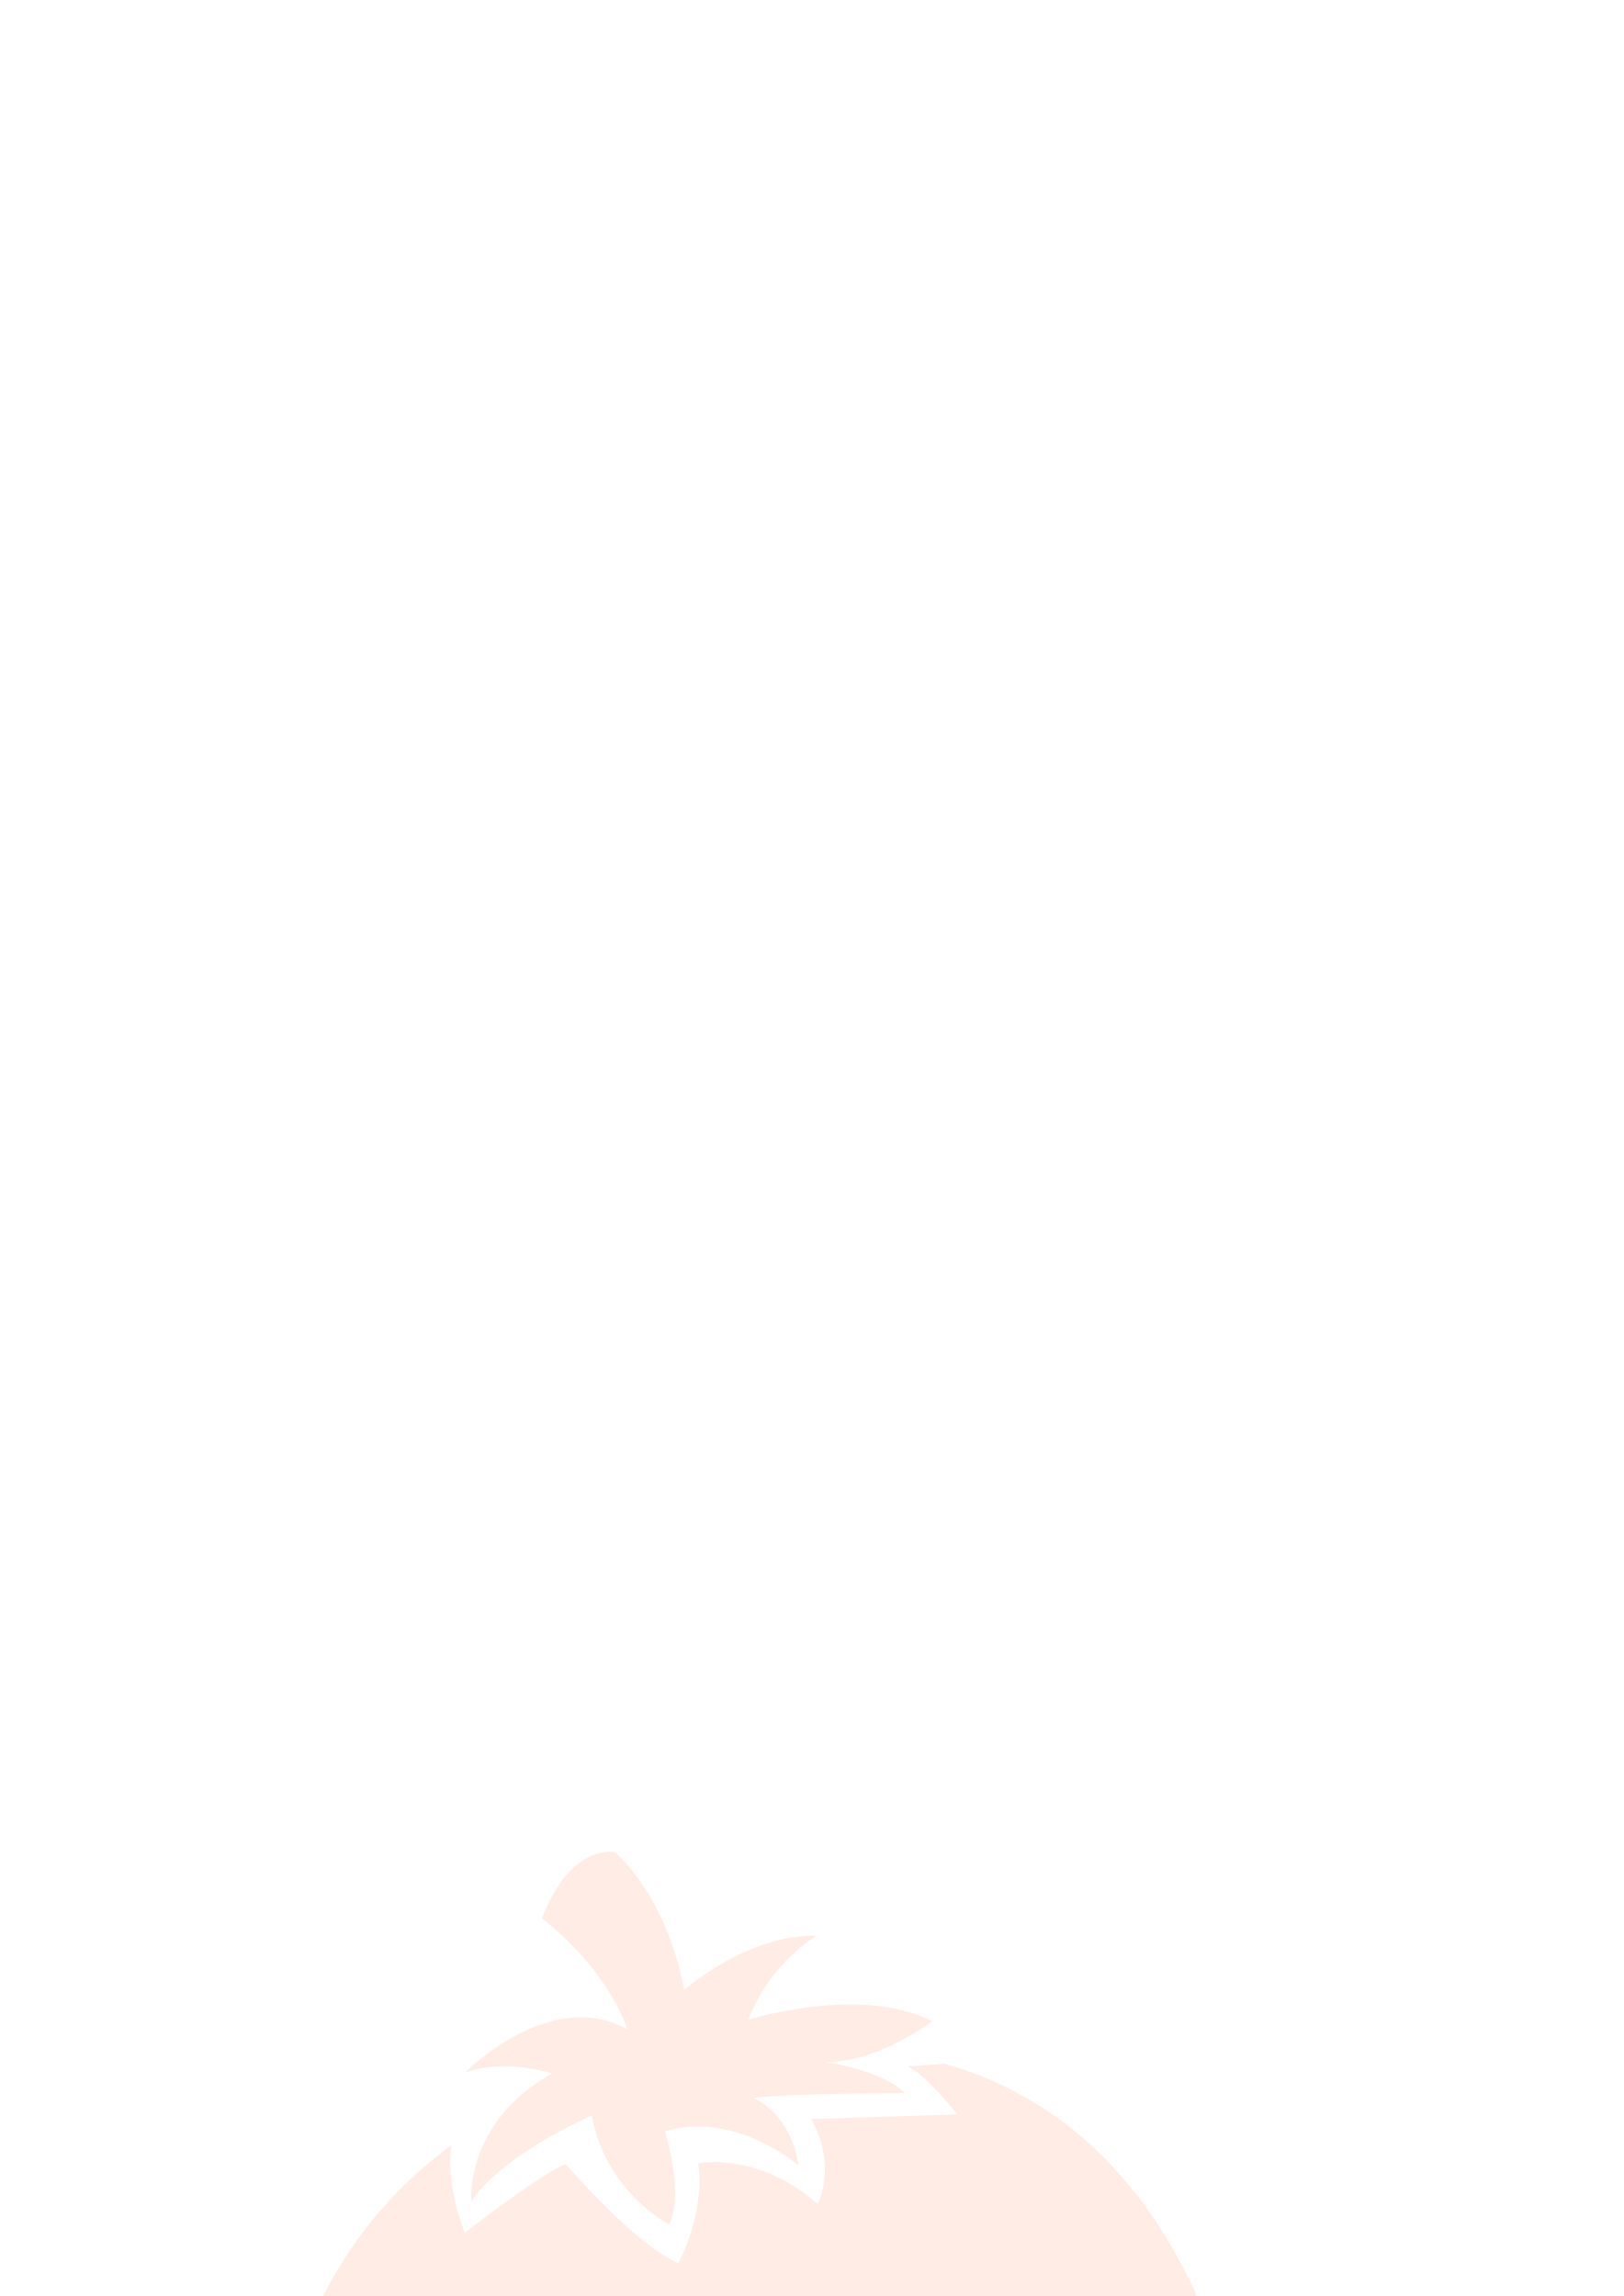
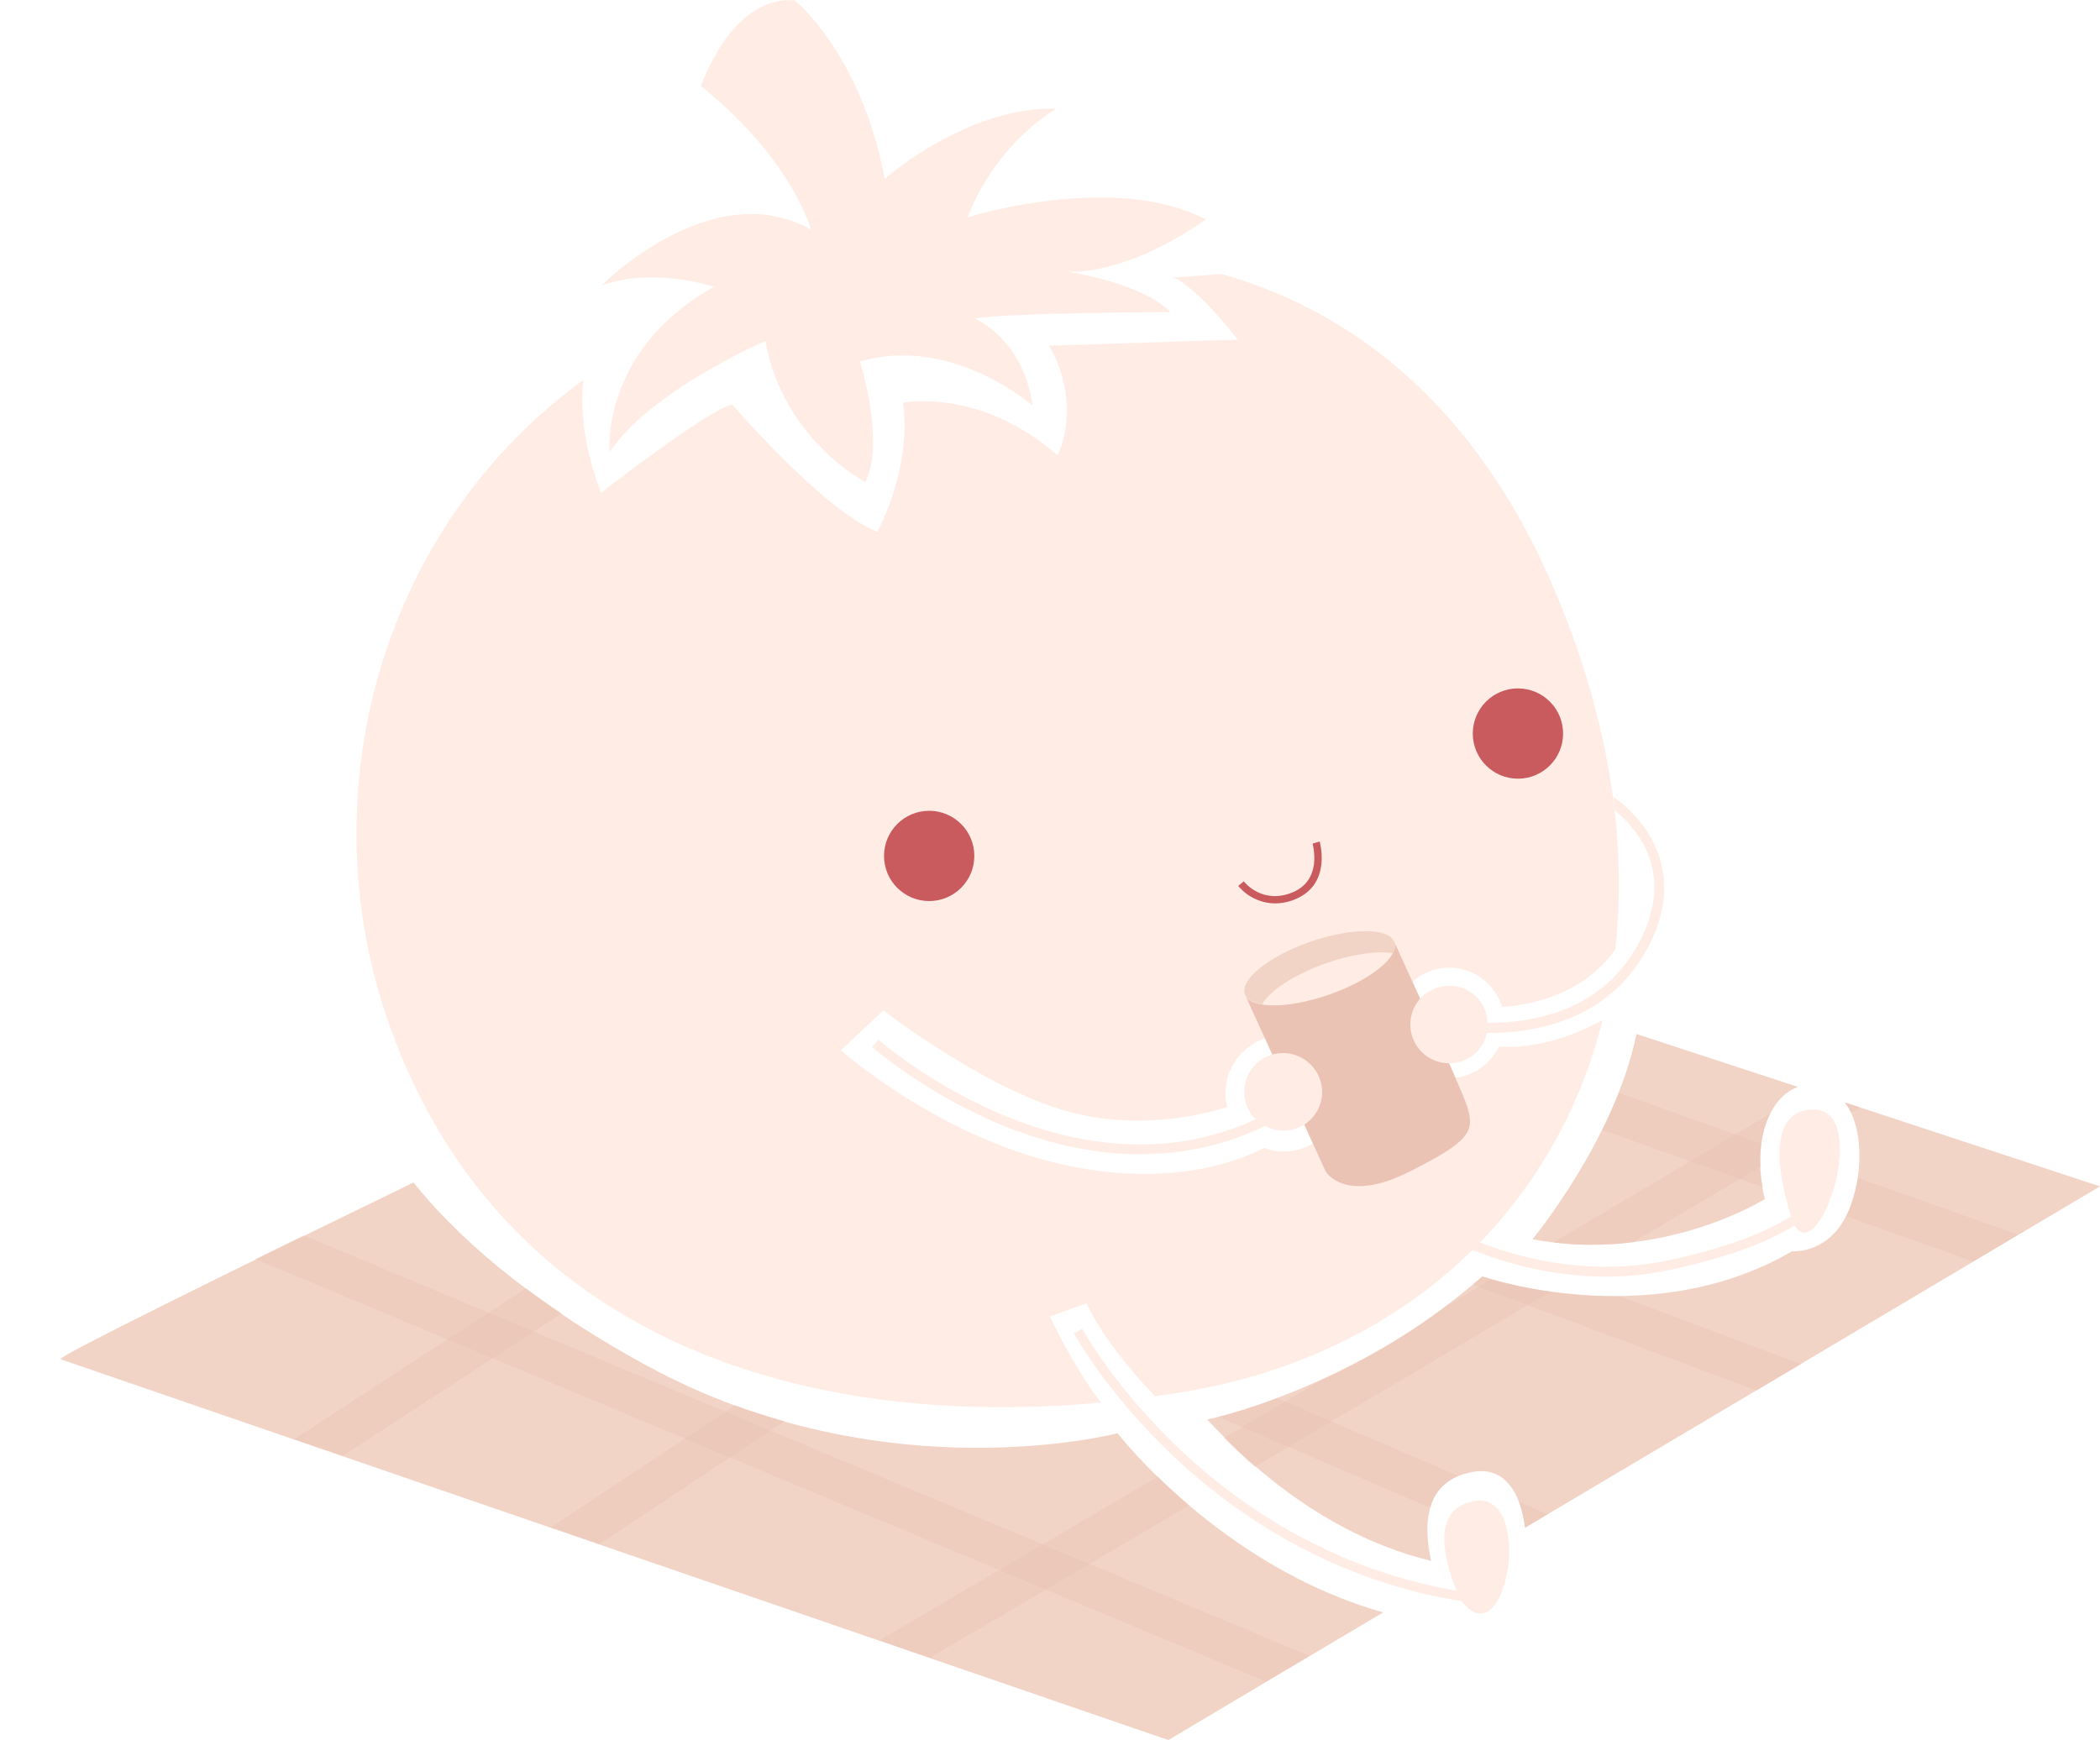
- <svg xmlns="http://www.w3.org/2000/svg" version="1.1" id="Layer_1" x="0px" y="0px" viewBox="0 0 595.3 841.9" enable-background="new 0 0 595.3 841.9" xml:space="preserve">
+ <svg xmlns="http://www.w3.org/2000/svg" version="1.1" id="Layer_1" x="0px" y="0px" viewBox="0 679 595.3 493.3" enable-background="new 0 679 595.3 493.3" xml:space="preserve">
  <g>
    <g>
      <path fill="#F2D4C7" d="M372.5,942.1l-63-20.7c0,0-76,36.4-150.6,72.5c21.3,7.9,47.2,16.2,50,9.5c4.8-11.4,38.2-47.1,38.2-47.1    s66.7,8.6,85.8,10.5L372.5,942.1z" />
      <g>
        <path fill="#F2D4C7" d="M418,1096.3c8.8-1.3,13.1,6.3,14.3,15.9l163-96.8L523,991.6c4.8,6.5,5.4,18.3,1.8,28.7     c-5,14.6-16.8,13.5-16.8,13.5c-40.4,23.6-87.8,7.1-87.8,7.1c-36.2,32-78,40.6-78,40.6c23.8,25.8,46.9,36.1,63.5,40.1     C403.3,1110.8,404,1098.4,418,1096.3z" />
        <path fill="#F2D4C7" d="M509.7,987.2l-45.8-15c-6.2,30.1-29.5,58.2-29.5,58.2c36.8,6.9,65.9-11.4,65.9-11.4     C496.4,1003.5,501.2,990.2,509.7,987.2z" />
        <path fill="#F2D4C7" d="M316.8,1085.4c0,0-66.4,17.4-133.5-19.2c-35.2-19.2-55.1-38.2-66.1-51.9c-54.9,26.7-100.1,49-100.1,50.1     l314.1,108l60.9-36.2C346,1123.2,316.8,1085.4,316.8,1085.4z" />
      </g>
      <g opacity="0.5">
        <g>
          <path fill="#EAC3B5" d="M501.8,994.8c-18.8,11.2-39.7,23.6-61.4,36.5c8,1,15.6,0.8,22.6-0.1c12.9-7.7,25.1-14.9,36.1-21.4      C498.7,1004,499.8,998.8,501.8,994.8z" />
          <path fill="#EAC3B5" d="M422.7,1041.8c-4.1,2.4-8.3,4.9-12.4,7.4c-12.4,9.4-24.9,16.3-35.8,21.2c-9.3,5.5-18.5,10.9-27.5,16.3      c2.9,2.9,5.8,5.7,8.7,8.2c10.6-6.3,21.8-12.9,33.6-19.9c16.9-10,33.8-20,50-29.6C431.7,1044.2,425.8,1042.7,422.7,1041.8z" />
          <path fill="#EAC3B5" d="M328.2,1097.7c-31.1,18.4-58.9,34.7-78.9,46.4l14.3,4.9c3.7-2.1,7.5-4.4,11.7-6.8      c16.7-9.8,37.4-22,61.8-36.4C333.7,1103,330.8,1100.2,328.2,1097.7z" />
          <path fill="#EAC3B5" d="M523,991.6c0.6,0.9,1.2,1.8,1.7,2.9c0.9-0.5,1.7-1,2.5-1.5L523,991.6z" />
        </g>
        <path fill="#EAC3B5" d="M208.4,1077.5l-52.2,34.6l13.7,4.7l52.5-34.8C217.8,1080.7,213.1,1079.2,208.4,1077.5z" />
        <g>
          <path fill="#EAC3B5" d="M149.1,1044.3l-65.7,42.8l13.8,4.7l62-40.4C155.6,1049,152.2,1046.6,149.1,1044.3z" />
          <path fill="#EAC3B5" d="M295.8,962.4l46.5-30.3l-14-4.6l-50.2,32.7C283.8,960.9,289.8,961.7,295.8,962.4z" />
        </g>
      </g>
      <g opacity="0.5">
        <path fill="#EAC3B5" d="M358.8,1155.8l12.3-7.3l-285-119.2c-4.7,2.3-9.3,4.6-13.7,6.7L358.8,1155.8z" />
        <g>
          <path fill="#EAC3B5" d="M239.7,964.4l-11.1-4.1c-4.7,2.2-9.4,4.5-14.3,6.9l17.2,6.4C234.4,970.3,237.2,967.1,239.7,964.4z" />
          <path fill="#EAC3B5" d="M420.3,1041c-0.9,0.8-1.8,1.5-2.6,2.3l80.2,30l12.6-7.5l-51.2-19.2C437.1,1046.9,420.3,1041,420.3,1041z      " />
        </g>
        <g>
          <path fill="#EAC3B5" d="M499.3,1003.3l-40.4-14.4c-1.4,3.6-3,7.2-4.7,10.5l45.5,16.2C498.8,1011.2,498.8,1007,499.3,1003.3z" />
          <path fill="#EAC3B5" d="M526.7,1013c-0.4,2.5-1,4.9-1.8,7.3c-0.5,1.3-1,2.6-1.5,3.6l35.9,12.8l12.8-7.6L526.7,1013z" />
          <g>
            <path fill="#EAC3B5" d="M292.2,929.7c-4.2,2-9.1,4.4-14.6,7l65.9,23.5l12.5-7.8L292.2,929.7z" />
          </g>
        </g>
        <g>
          <path fill="#EAC3B5" d="M430.6,1104.9c0.8,2.2,1.4,4.7,1.7,7.3l6.4-3.8L430.6,1104.9z" />
          <path fill="#EAC3B5" d="M413.4,1097.5l-51.3-22c-7.4,2.8-13.2,4.5-16.6,5.3l59.9,25.7C406.5,1102.6,409,1099.3,413.4,1097.5z" />
        </g>
      </g>
    </g>
    <g>
      <path fill="#FFEDE5" d="M410.8,953.4c7.1,0,13,4.7,15,11.1c7.1-0.4,22.6-2.9,32.1-16.3c3.5-31.3-1.9-66.7-18.2-104.2    c-24-54.8-60.9-78.1-93.4-87.3l-13.7,1c6.9,2.8,18.3,17.6,18.3,17.6l-53.5,1.7c9.7,17.3,2.4,31.1,2.4,31.1    c-22.1-19.3-43.8-14.9-43.8-14.9c2.5,19-7.3,36.6-7.3,36.6c-15.5-6.2-41.1-36.1-41.1-36.1c-6.6,1.2-37.2,25-37.2,25    c-5.1-13.2-5.9-23.9-5-32c-57.1,41.6-77.2,115.5-56.3,179.2c29.1,88.3,111.8,119.2,203,110.8c-7.8-10.1-14.5-24.4-14.5-24.4    l10.4-3.7c4.8,10.3,14.4,21.1,19.4,26.3c2.5-0.3,4.9-0.7,7.4-1.1c60.9-9.8,105.5-49.5,119.5-105.6c-7,3.9-17.5,8.2-29.4,7.6    c-2.5,5.2-7.9,8.9-14.1,8.9c-8.7,0-15.7-7-15.7-15.7C395.1,960.5,402.1,953.4,410.8,953.4z M364,1005.5c-2,0-3.9-0.4-5.7-1    c-6.8,3.5-25.4,11-54.2,5.3c-36.8-7.2-65.7-33-65.7-33l12-11.3c0,0,30.8,23.9,55.2,29.4c18.9,4.3,35.7,0.1,42.3-2    c-0.3-1.2-0.5-2.5-0.5-3.9c0-9.1,7.4-16.4,16.4-16.4s16.4,7.4,16.4,16.4C380.2,998,373.1,1005.5,364,1005.5z" />
      <path fill="#FFEDE5" d="M513.9,993.6c-14.9,0.3-8.2,23.9-6.2,30.3c-5.5,3.5-15.8,8.4-34.4,12.4c-33.7,7.3-62.2-8.8-62.5-9    l-1.4,2.4c0.2,0.1,19.8,11.3,45.9,11.3c5.9,0,12.1-0.6,18.5-2c18.5-4,29-8.8,34.9-12.5C515.9,1038.5,530.6,993.3,513.9,993.6z" />
      <path fill="#FFEDE5" d="M229.9,744.1c0,0-5.4-20-31.2-40.7c0,0,8.6-25.8,26.6-24.3c0,0,18.8,15,25.5,50.6c0,0,23.3-20.6,48.7-19.9    c0,0-16.7,9.1-25.2,30.8c0,0,41.3-13,67.5,0.6c0,0-20,15.1-39,14.9c0,0,20.8,3,29,11.4c0,0-44.4,0.1-55.5,1.8    c0,0,13.8,5.7,16.4,24.7c0,0-22.9-20.1-48.9-12.5c0,0,7.2,23.2,1.5,34.2c0,0-23.5-12.2-28.3-40c0,0-32.5,14-44.2,31.5    c0,0-2.7-28.8,29.6-46.9c0,0-17.5-5.7-31.9-0.3C170.4,760,201.8,728.3,229.9,744.1z" />
      <circle fill="#C95B5E" cx="430.3" cy="887" r="12.8" />
      <circle fill="#C95B5E" cx="263.4" cy="921.7" r="12.8" />
      <g>
        <path fill="#C95B5E" d="M367.8,933.7c-0.1,0.1-0.3,0.1-0.4,0.2c-5.2,2.2-9.4,1.1-12-0.2c-2.8-1.4-4.3-3.4-4.4-3.5l1.6-1.3     c0.2,0.3,5.3,6.7,13.9,3.1c3.5-1.5,5.5-4.2,6-8.1c0.3-3-0.4-5.7-0.4-5.7l2-0.6C374.1,917.7,377.5,929.2,367.8,933.7z" />
      </g>
      <g>
        <path fill="#EAC3B5" d="M352.9,961l22.9,50.2c0,0,5.5,9.3,23.8,0c17.1-8.6,18.5-11.3,16.3-18.5c-1.9-5.9-20.6-46.5-20.6-46.5     L352.9,961z" />
-         <ellipse transform="matrix(-0.3277 -0.9448 0.9448 -0.3277 -404.338 1619.534)" fill="#FFEDE5" cx="374.1" cy="953.6" rx="8" ry="22.5" />
+         <ellipse transform="matrix(-0.9448 0.3277 -0.3277 -0.9448 1039.863 1731.918)" fill="#FFEDE5" cx="374" cy="953.6" rx="22.5" ry="8" />
        <path fill="#F2D4C7" d="M376,952.1c7.4-2.6,14.4-3.5,18.9-2.8c0.6-1.1,0.7-2.2,0.4-3.1c-1.4-4.2-12.1-4.2-23.8-0.2     c-11.7,4.1-20.1,10.7-18.6,14.9c0.5,1.5,2.3,2.5,4.9,2.9C359.8,960,366.9,955.3,376,952.1z" />
      </g>
      <path fill="#FFEDE5" d="M363.7,977.6c-6.1,0-11,4.9-11,11c0,3,1.2,5.8,3.2,7.8c-26.1,12.1-52.1,6.6-70-0.6    c-21.7-8.7-36.8-21.9-36.9-22l-1.8,2.1c0.2,0.1,15.5,13.6,37.7,22.5c13.2,5.3,26,7.9,38.4,7.9c12.4,0,24.3-2.7,35.3-8    c1.6,0.8,3.3,1.3,5.2,1.3c6.1,0,11-4.9,11-11C374.7,982.5,369.8,977.6,363.7,977.6z" />
-       <path fill="#FFEDE5" d="M470,920.9c-2.6-7.2-7.9-12.6-12.7-16l0.5,3.9l0,0c3.7,3.1,7.5,7.4,9.6,13c3.1,8.4,1.6,17.5-4.3,27.1    c-10.7,17.3-29.6,20.2-41.4,20.1c-0.2-5.9-5-10.5-10.9-10.5c-6.1,0-11,4.9-11,11c0,6.1,4.9,11,11,11c5.3,0,9.7-3.7,10.7-8.6    c0.2,0,0.4,0,0.6,0c12.5,0,32.2-3.2,43.4-21.4C471.9,940.1,473.4,930.2,470,920.9z" />
-       <path fill="#FFEDE5" d="M414.1,1132.7c0,0-12.9-25.6,4.1-28.1S427,1150.2,414.1,1132.7z" />
+       <path fill="#FFEDE5" d="M470,920.9c-2.6-7.2-7.9-12.6-12.7-16l0.5,3.9l0,0c3.7,3.1,7.5,7.4,9.6,13c3.1,8.4,1.6,17.5-4.3,27.1    c-10.7,17.3-29.6,20.2-41.4,20.1c-0.2-5.9-5-10.5-10.9-10.5c-6.1,0-11,4.9-11,11s4.9,11,11,11c5.3,0,9.7-3.7,10.7-8.6    c0.2,0,0.4,0,0.6,0c12.5,0,32.2-3.2,43.4-21.4C471.9,940.1,473.4,930.2,470,920.9z" />
+       <path fill="#FFEDE5" d="M414.1,1132.7c0,0-12.9-25.6,4.1-28.1C435.2,1102.1,427,1150.2,414.1,1132.7z" />
      <g>
        <path fill="#FFEDE5" d="M419.9,1133.8c-40.7-4.9-70-25.5-87.3-41.9c-18.8-17.8-28.1-34.6-28.2-34.8l2.4-1.3     c0.1,0.2,9.2,16.7,27.7,34.2c17,16.1,45.7,36.3,85.6,41.1L419.9,1133.8z" />
      </g>
    </g>
  </g>
</svg>
